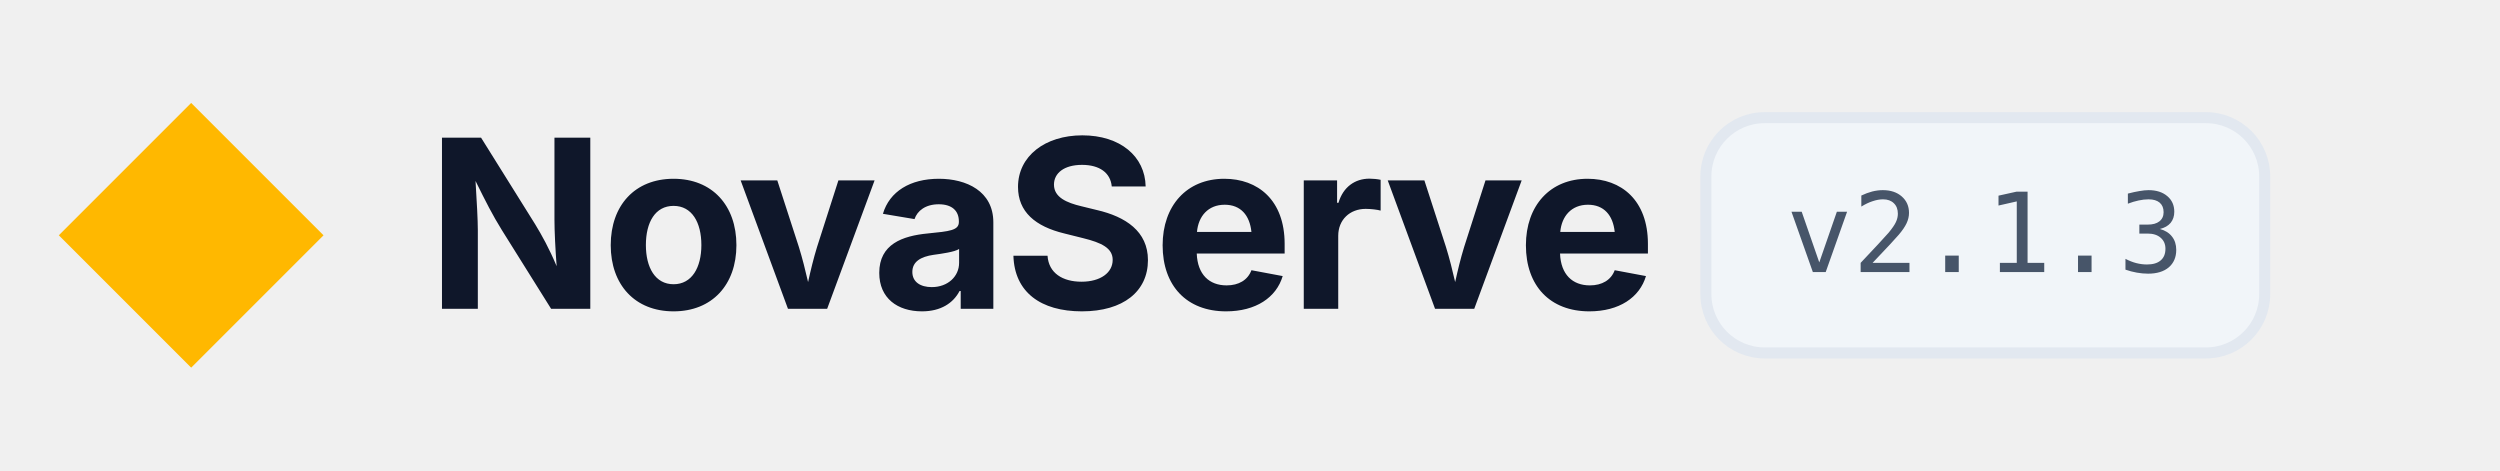
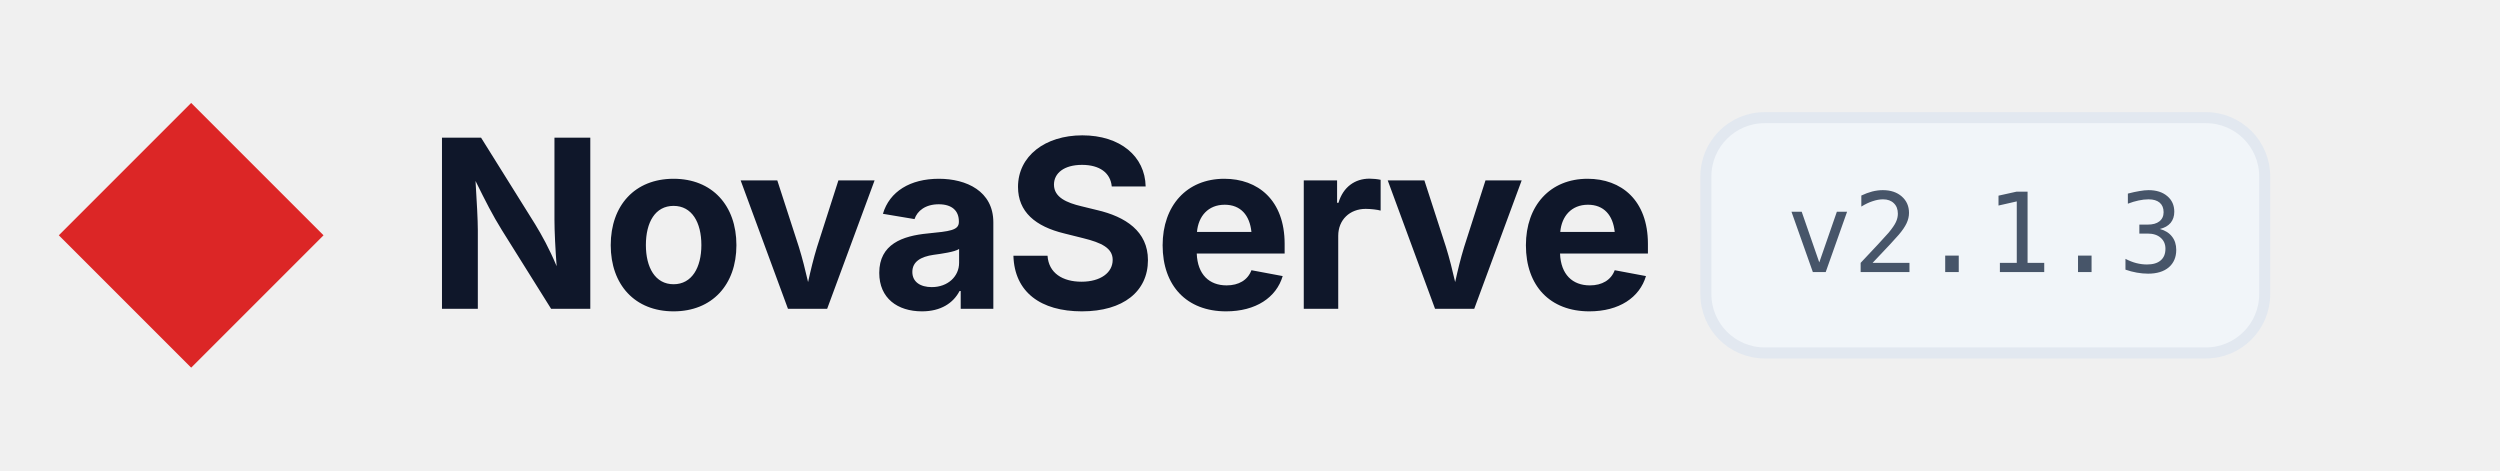
<svg xmlns="http://www.w3.org/2000/svg" viewBox="0 0 340 64" width="100%" height="100%">
  <style>
    .brand-text { fill: #0f172a; font-family: -apple-system, BlinkMacSystemFont, 'Inter', 'Segoe UI', Roboto, sans-serif; font-weight: 700; font-size: 32px; letter-spacing: -0.6px; }
    .badge-bg { fill: #f1f5f9; stroke: #e2e8f0; }
    .badge-text { fill: #475569; font-family: ui-monospace, SFMono-Regular, Menlo, Monaco, Consolas, monospace; font-weight: 500; font-size: 15px; }
    @media (prefers-color-scheme: dark) {
      .brand-text { fill: #ffffff; }
      .badge-bg { fill: #1e293b; stroke: #334155; }
      .badge-text { fill: #94a3b8; }
    }
  </style>
-   <polygon points="26,14 44,32 26,50 8,32" fill="#ffb800" />
+   <polygon points="26,14 44,32 26,50 8,32" fill="#dc2626" />
  <text x="58" y="42" class="brand-text">NovaServe</text>
  <rect x="232" y="16" width="76" height="32" rx="8" class="badge-bg" stroke-width="1.5" />
  <text x="270" y="37" text-anchor="middle" class="badge-text">v2.1.3</text>
</svg>
